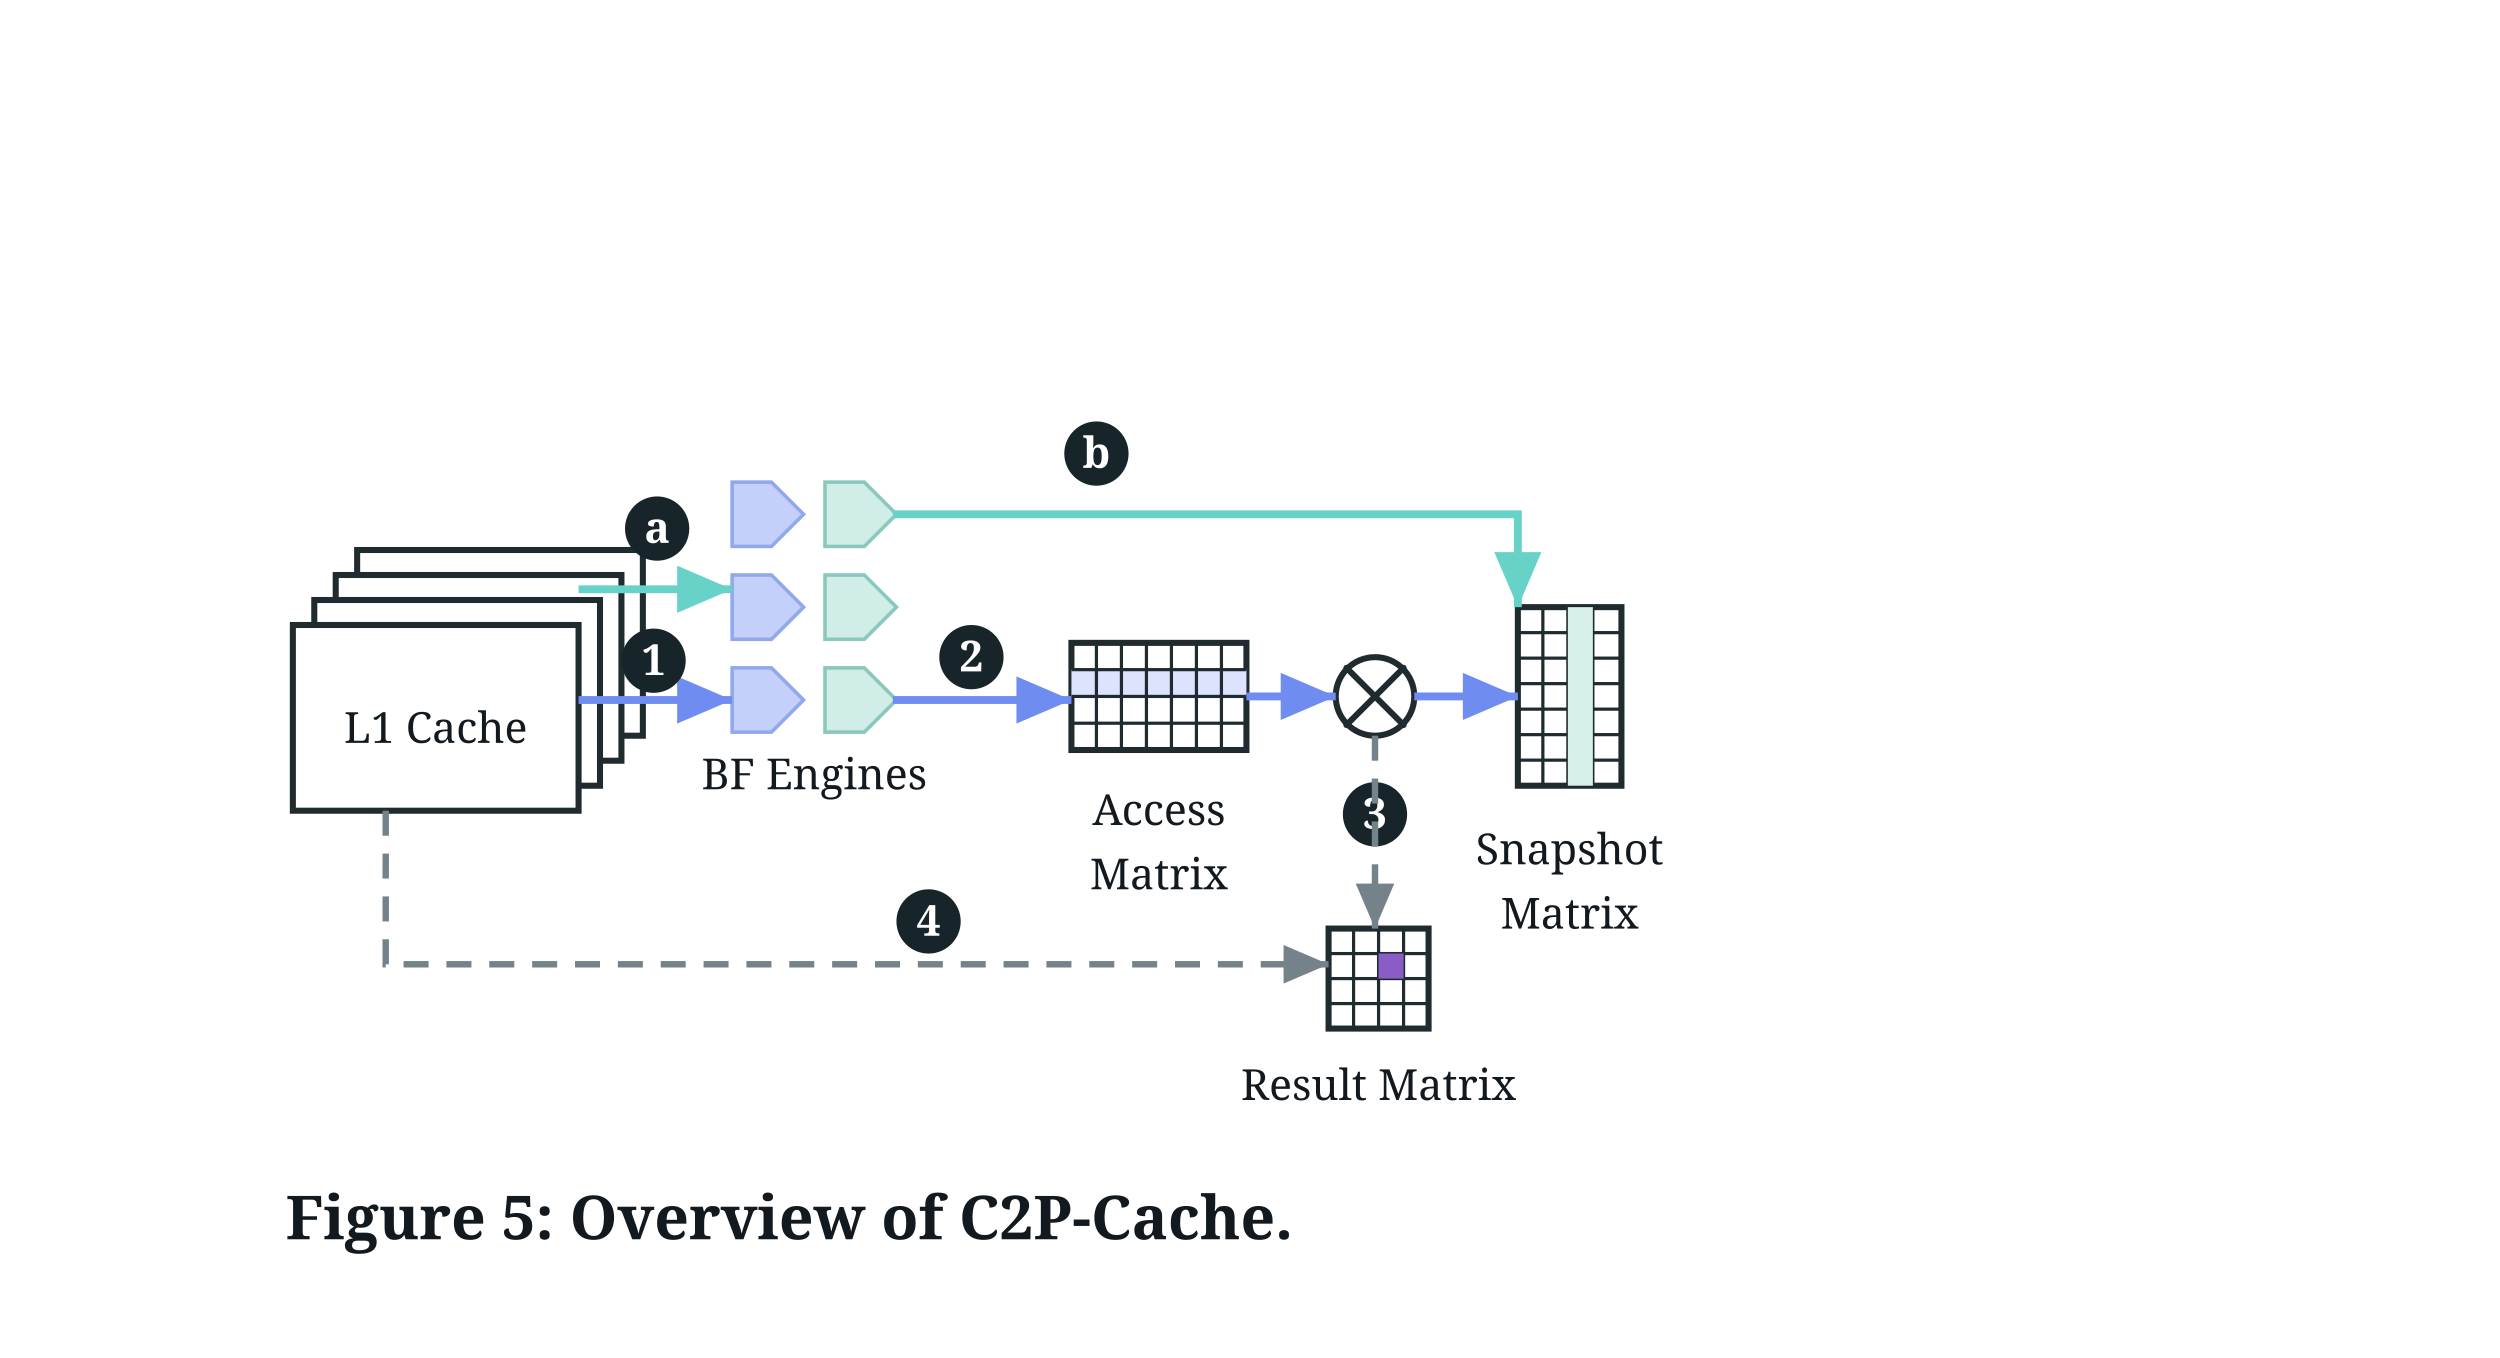
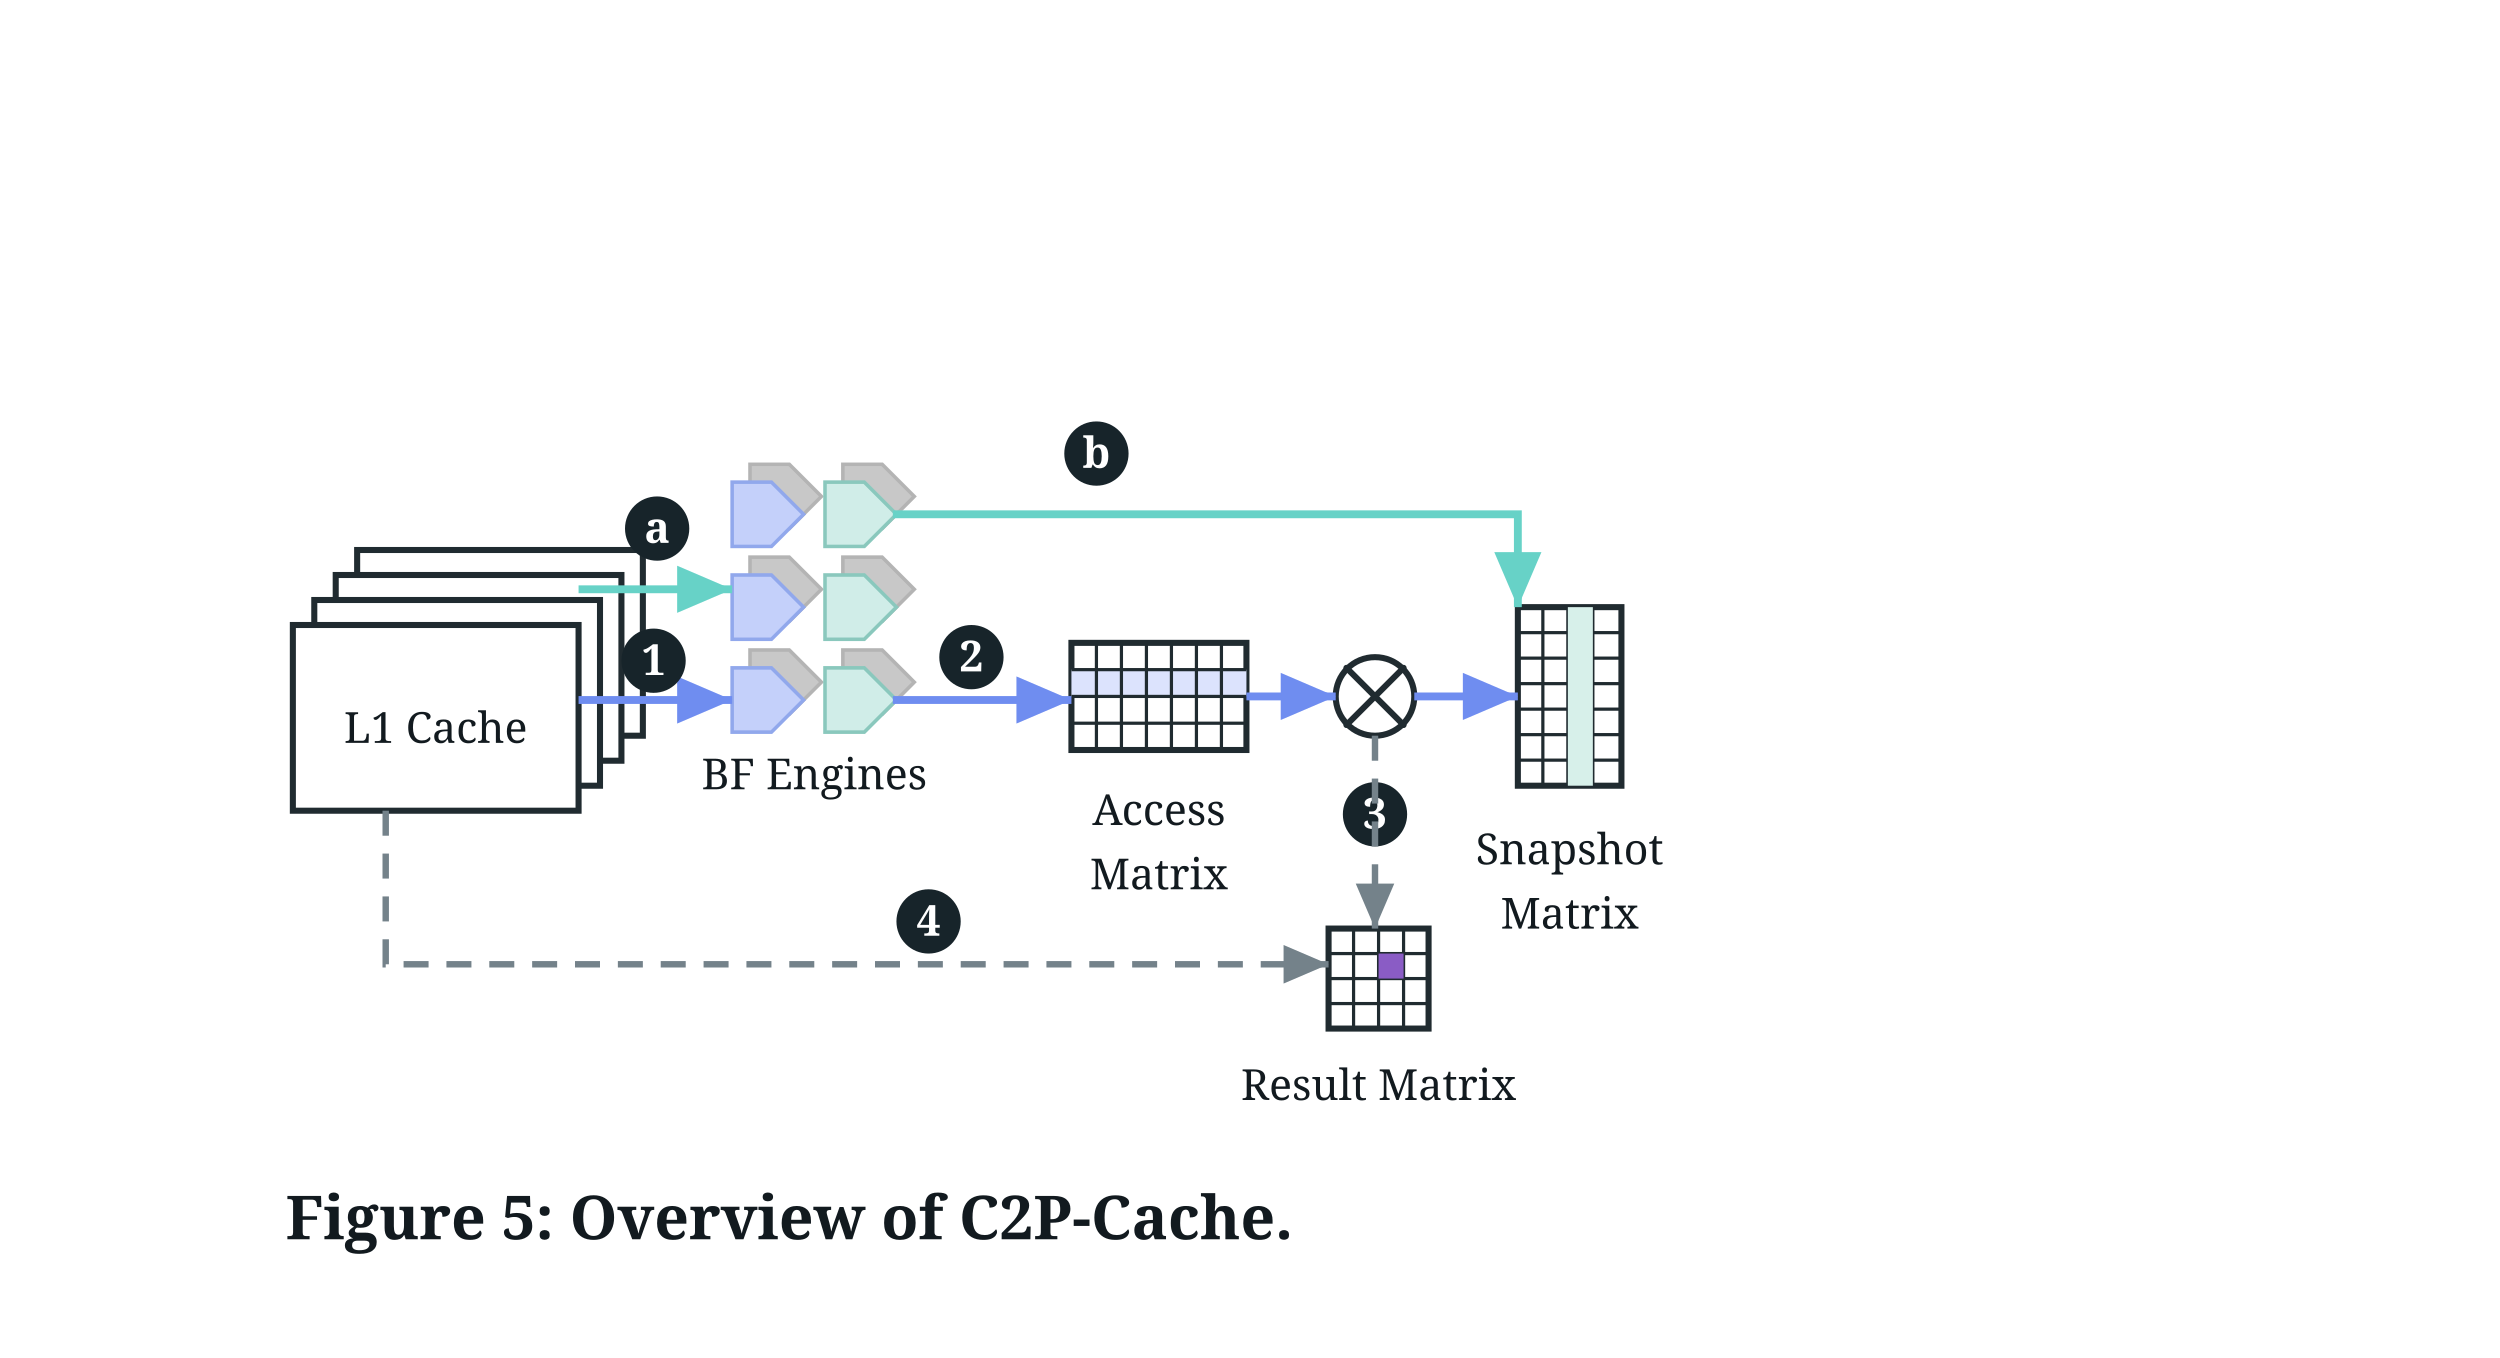
<svg xmlns="http://www.w3.org/2000/svg" width="700" height="380" viewBox="0 0 700 380">
  <defs>
    <marker id="blue" markerWidth="8" markerHeight="8" refX="7" refY="3" orient="auto">
      <path d="M0,0 L0,6 L7,3 z" fill="#6f8df0" />
    </marker>
    <marker id="gray" markerWidth="8" markerHeight="8" refX="7" refY="3" orient="auto">
      <path d="M0,0 L0,6 L7,3 z" fill="#74828a" />
    </marker>
    <marker id="teal" markerWidth="8" markerHeight="8" refX="7" refY="3" orient="auto">
      <path d="M0,0 L0,6 L7,3 z" fill="#67d2c7" />
    </marker>
    <style>
      .title{font:700 17px Georgia,serif;fill:#121a1f}.label{font:12px Georgia,serif;fill:#121a1f}.small{font:15px Georgia,serif;fill:#27343a}.tiny{font:13px Georgia,serif;fill:#4a5961}.box{fill:#fff;stroke:#202b30;stroke-width:1.7}.arrow{fill:none;stroke:#6f8df0;stroke-width:2.2;marker-end:url(#blue)}.teal{fill:none;stroke:#67d2c7;stroke-width:2.2;marker-end:url(#teal)}.dash{fill:none;stroke:#74828a;stroke-width:1.8;stroke-dasharray:7 5;marker-end:url(#gray)}.num{font:700 12px Georgia,serif;fill:#fff}.numbg{fill:#17242a}
    </style>
  </defs>
  <rect width="1200" height="720" fill="white" />
  <text x="80" y="347" class="title">Figure 5: Overview of C2P-Cache.</text>
  <g transform="translate(82,175)">
    <rect x="18" y="-21" width="80" height="52" class="box" fill="#edf5f2" />
    <rect x="12" y="-14" width="80" height="52" class="box" fill="#edf5f2" />
    <rect x="6" y="-7" width="80" height="52" class="box" fill="#edf5f2" />
    <rect x="0" y="0" width="80" height="52" class="box" fill="#edf5f2" />
    <text x="40" y="33" text-anchor="middle" class="label">L1 Cache</text>
  </g>
  <g transform="translate(205,135)">
+     <path d="M5 -5h11l9 9-9 9H5z" fill="#c8c8c8" stroke="#b4b4b4" />
    <path d="M0 0h11l9 9-9 9H0z" fill="#c4d0fa" stroke="#91a8ec" />
+     <path d="M31 -5h11l9 9-9 9H31z" fill="#c8c8c8" stroke="#b4b4b4" />
    <path d="M26 0h11l9 9-9 9H26z" fill="#d0ede8" stroke="#8ac8bd" />
+     <path d="M5 21h11l9 9-9 9H5z" fill="#c8c8c8" stroke="#b4b4b4" />
    <path d="M0 26h11l9 9-9 9H0z" fill="#c4d0fa" stroke="#91a8ec" />
+     <path d="M31 21h11l9 9-9 9H31z" fill="#c8c8c8" stroke="#b4b4b4" />
    <path d="M26 26h11l9 9-9 9H26z" fill="#d0ede8" stroke="#8ac8bd" />
+     <path d="M5 47h11l9 9-9 9H5z" fill="#c8c8c8" stroke="#b4b4b4" />
    <path d="M0 52h11l9 9-9 9H0z" fill="#c4d0fa" stroke="#91a8ec" />
+     <path d="M31 47h11l9 9-9 9H31z" fill="#c8c8c8" stroke="#b4b4b4" />
    <path d="M26 52h11l9 9-9 9H26z" fill="#d0ede8" stroke="#8ac8bd" />
    <text x="23" y="86" text-anchor="middle" class="label">BF Engines</text>
  </g>
  <g transform="translate(300,180)">
    <rect x="0" y="0" width="49" height="30" class="box" />
    <rect x="0" y="7.5" width="49" height="7.5" fill="#dce3fd" />
    <path d="M7 0v30M14 0v30M21 0v30M28 0v30M35 0v30M42 0v30M0 7.5h49M0 15h49M0 22.5h49" stroke="#202b30" stroke-width=".9" />
    <text x="24.5" y="51" text-anchor="middle" class="label">Access</text>
    <text x="24.5" y="69" text-anchor="middle" class="label">Matrix</text>
  </g>
  <g transform="translate(385,177)">
    <circle cx="0" cy="18" r="11" fill="white" stroke="#202b30" stroke-width="1.7" />
    <path d="M-8 10L8 26M-8 26L8 10" stroke="#202b30" stroke-width="1.7" stroke-linecap="round" />
    <rect x="40" y="-7" width="29" height="50" class="box" />
    <path d="M47 -7v50M54 -7v50M61 -7v50M40 .14h29M40 7.28h29M40 14.42h29M40 21.56h29M40 28.70h29M40 35.84h29" stroke="#202b30" stroke-width=".9" />
    <rect x="54" y="-7" width="7" height="50" fill="#d7f0ea" />
    <text x="54.5" y="65" text-anchor="middle" class="label">Snapshot</text>
    <text x="54.5" y="83" text-anchor="middle" class="label">Matrix</text>
  </g>
  <g transform="translate(372,260)">
    <rect x="0" y="0" width="28" height="28" class="box" />
    <path d="M7 0v28M14 0v28M21 0v28M0 7h28M0 14h28M0 21h28" stroke="#202b30" stroke-width=".9" />
    <rect x="14" y="7" width="7" height="7" fill="#8a5cc5" />
    <text x="14" y="48" text-anchor="middle" class="label">Result Matrix</text>
  </g>
  <path d="M162 165 H205" class="teal" />
  <circle cx="184" cy="148" r="9" class="numbg" />
  <text x="184" y="152" text-anchor="middle" class="num">a</text>
  <path d="M250 144 H425 V170" class="teal" />
  <circle cx="307" cy="127" r="9" class="numbg" />
  <text x="307" y="131" text-anchor="middle" class="num">b</text>
  <path d="M162 196 H205" class="arrow" />
  <circle cx="183" cy="185" r="9" class="numbg" />
  <text x="183" y="189" text-anchor="middle" class="num">1</text>
  <path d="M250 196 H300" class="arrow" />
  <circle cx="272" cy="184" r="9" class="numbg" />
  <text x="272" y="188" text-anchor="middle" class="num">2</text>
  <path d="M349 195 H374" class="arrow" />
  <path d="M396 195 H425" class="arrow" />
  <circle cx="385" cy="228" r="9" class="numbg" />
  <text x="385" y="232" text-anchor="middle" class="num">3</text>
  <path d="M385 206 V260" class="dash" />
  <path d="M108 227 V270 H372" class="dash" />
  <circle cx="260" cy="258" r="9" class="numbg" />
  <text x="260" y="262" text-anchor="middle" class="num">4</text>
</svg>
